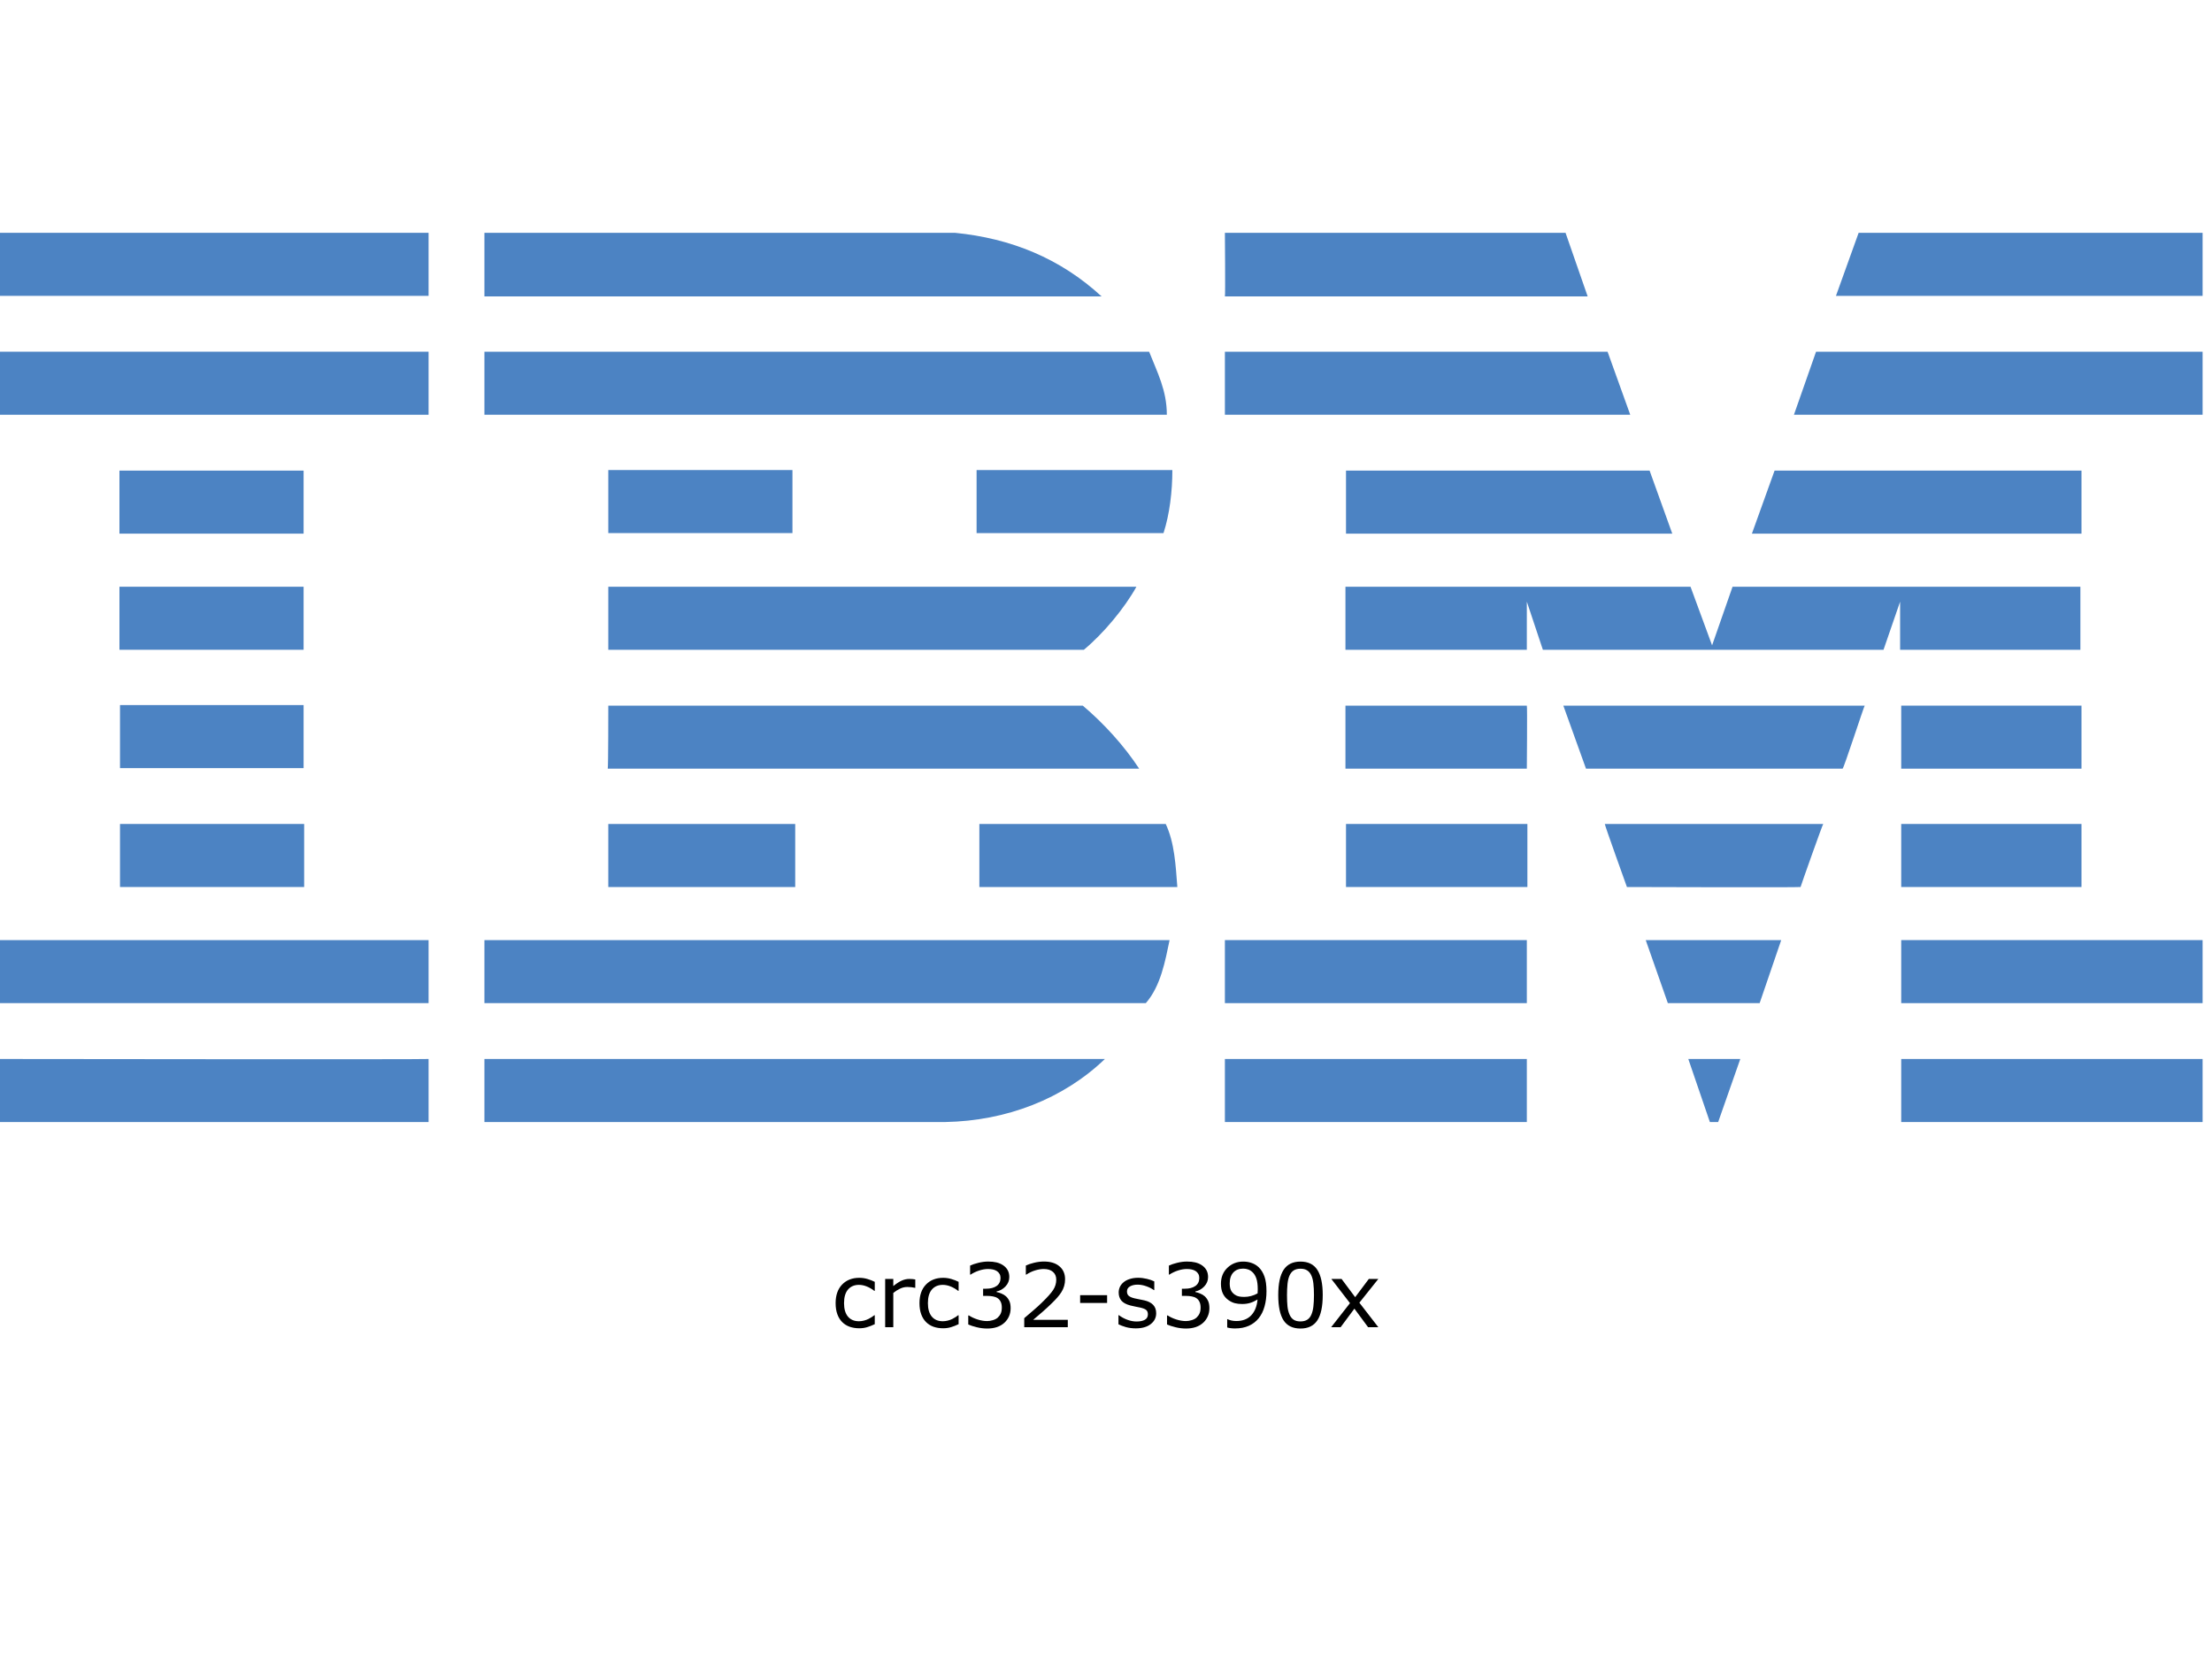
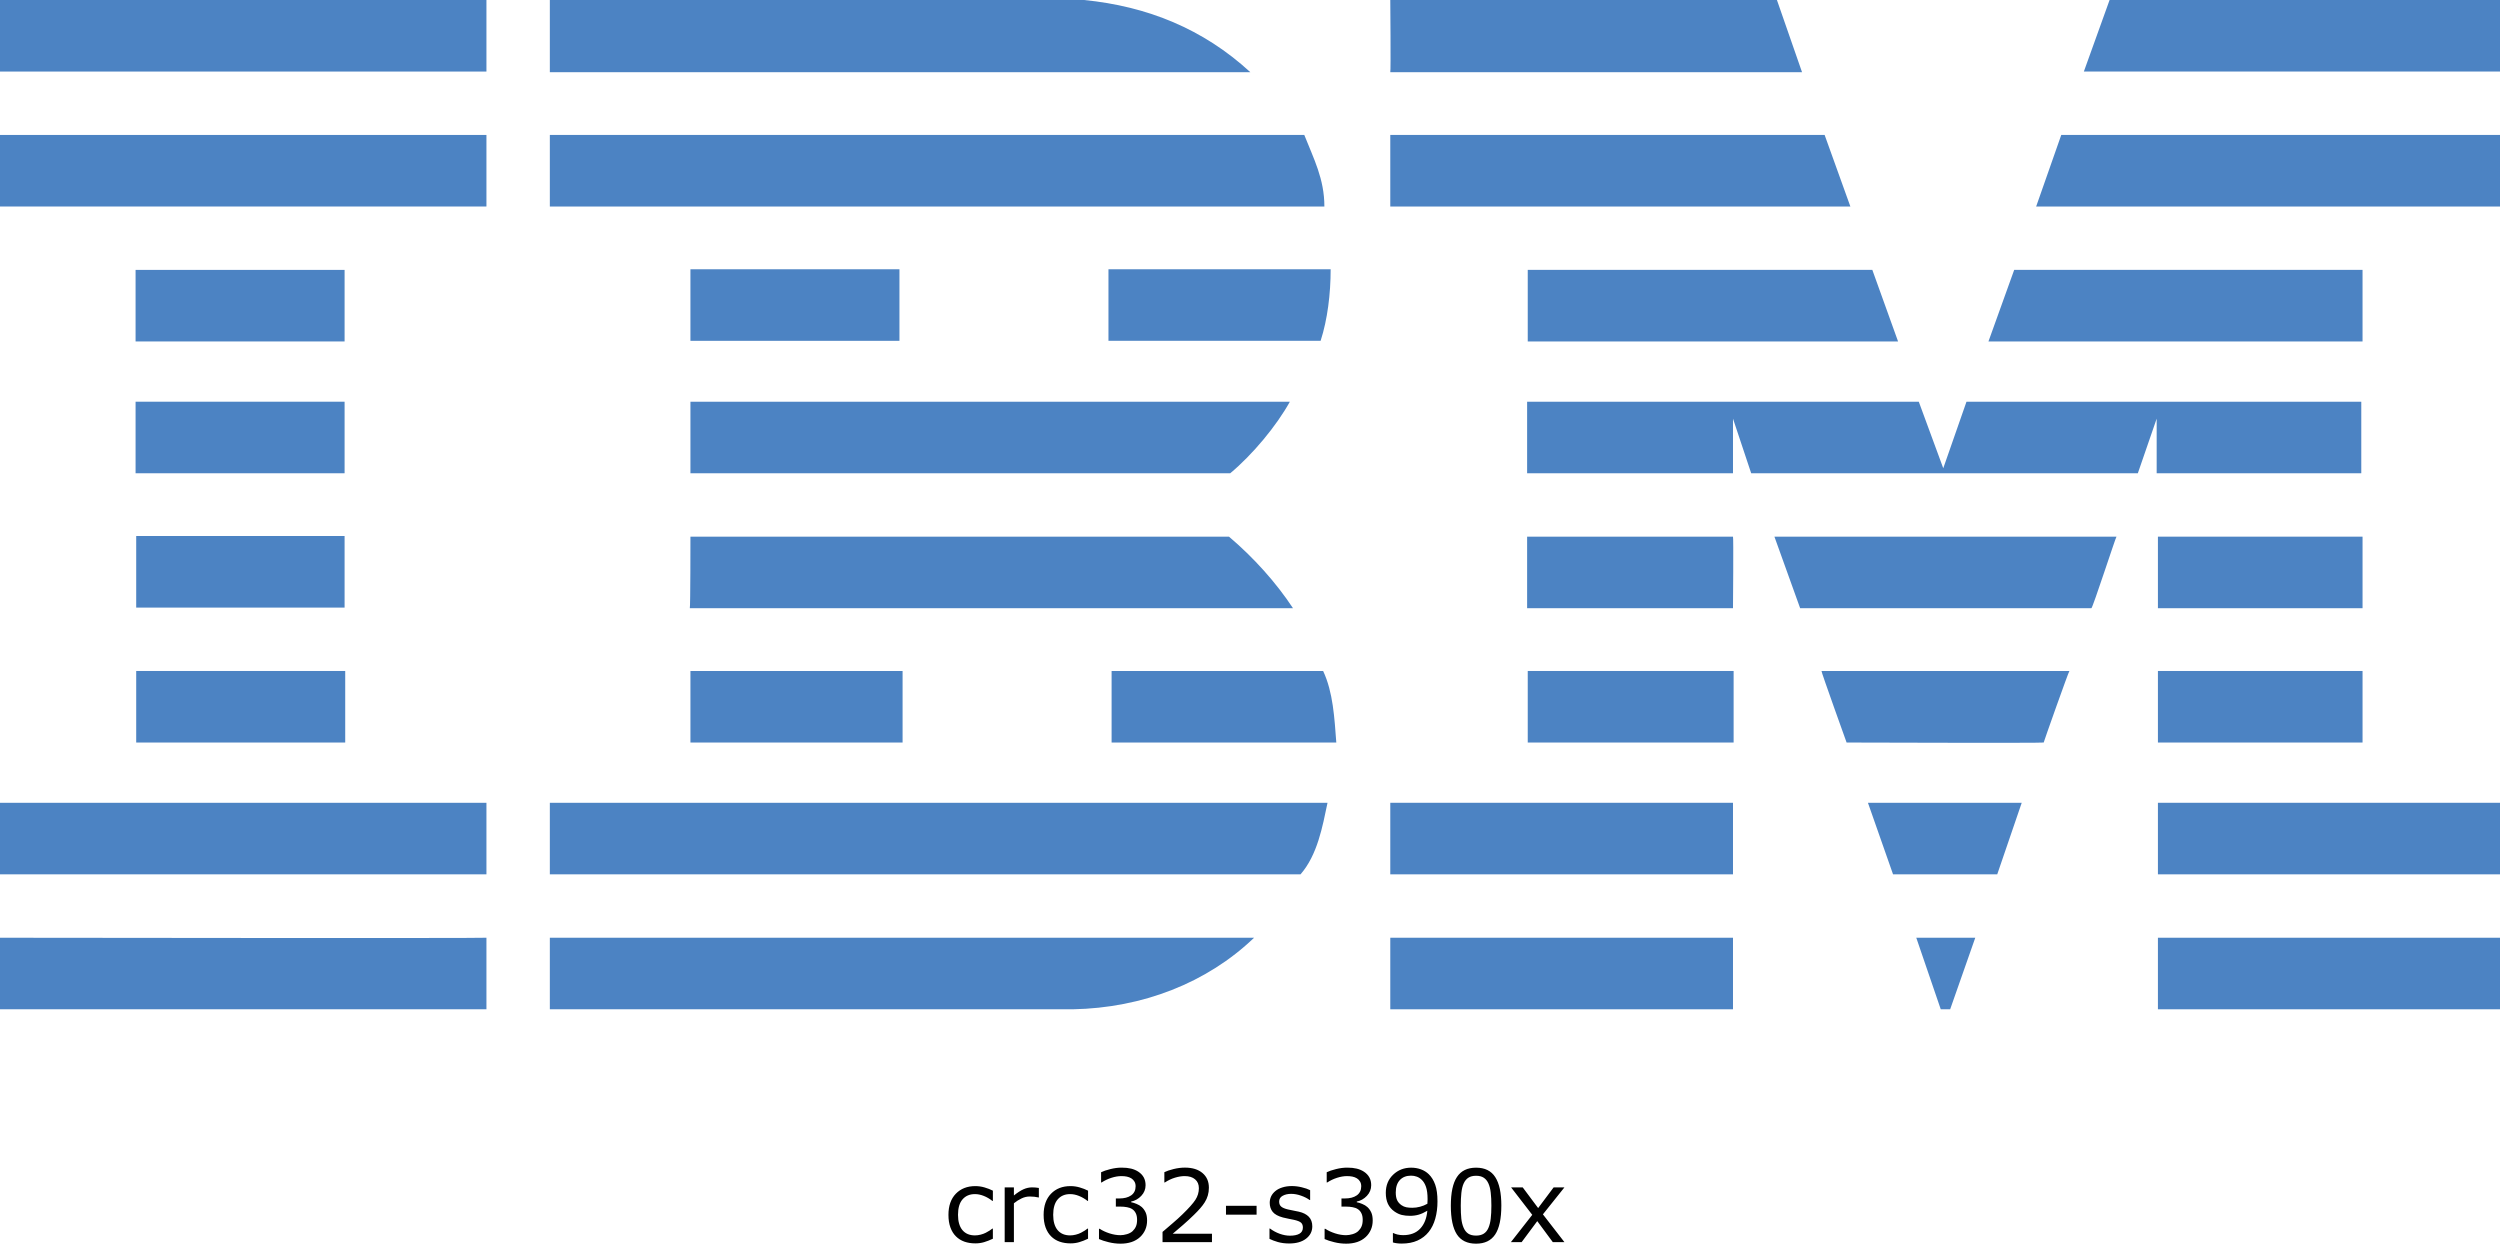
- <svg xmlns="http://www.w3.org/2000/svg" id="Layer_1" x="0px" y="0px" viewBox="0 0 400 300" style="enable-background:new 0 0 400 245;" xml:space="preserve" version="1.1">
+ <svg xmlns="http://www.w3.org/2000/svg" id="Layer_1" x="0px" y="0px" viewBox="0 0 398.3 198.142" xml:space="preserve" version="1.1" width="398.3" height="198.142">
  <defs id="defs31" />
  <style type="text/css" id="style1"> .st0{fill:#4C83C3;} </style>
-   <g id="g31">
-     <polygon class="st0" points="398.3,53.5 332,53.5 336.1,42.1 398.3,42.1 " id="polygon1" />
-     <path class="st0" d="M221.5,42.1l61.6,0l4,11.5c0,0-65.6,0-65.6,0C221.6,53.5,221.5,42.1,221.5,42.1z" id="path1" />
-     <path class="st0" d="M172.7,42.1c10.1,1,19,4.6,26.5,11.5c0,0-111.6,0-111.6,0c0,0,0-11.5,0-11.5L172.7,42.1z" id="path2" />
+   <g id="g31" transform="translate(9.6566519e-5,-42.1)">
+     <polygon class="st0" points="336.1,42.1 398.3,42.1 398.3,53.5 332,53.5 " id="polygon1" />
+     <path class="st0" d="m 221.5,42.1 h 61.6 l 4,11.5 c 0,0 -65.6,0 -65.6,0 0.1,-0.1 0,-11.5 0,-11.5 z" id="path1" />
+     <path class="st0" d="m 172.7,42.1 c 10.1,1 19,4.6 26.5,11.5 0,0 -111.6,0 -111.6,0 0,0 0,-11.5 0,-11.5 z" id="path2" />
    <g id="g3">
      <rect x="0" y="42.1" class="st0" width="77.5" height="11.4" id="rect2" />
-       <path class="st0" d="M38.8,47.8" id="path3" />
+       <path class="st0" d="M 38.8,47.8" id="path3" />
    </g>
-     <path class="st0" d="M398.3,75h-73.9c0,0,4-11.4,4-11.4h69.9V75z" id="path4" />
-     <polygon class="st0" points="294.8,75 221.5,75 221.5,63.6 290.7,63.6 " id="polygon4" />
-     <path class="st0" d="M207.8,63.6c1.5,3.8,3.2,7,3.2,11.4H87.6V63.6H207.8z" id="path5" />
+     <path class="st0" d="m 398.3,75 h -73.9 c 0,0 4,-11.4 4,-11.4 h 69.9 z" id="path4" />
+     <polygon class="st0" points="221.5,63.6 290.7,63.6 294.8,75 221.5,75 " id="polygon4" />
+     <path class="st0" d="m 207.8,63.6 c 1.5,3.8 3.2,7 3.2,11.4 H 87.6 V 63.6 Z" id="path5" />
    <g id="g6">
      <rect x="0" y="63.6" class="st0" width="77.5" height="11.4" id="rect5" />
-       <path class="st0" d="M38.8,69.3" id="path6" />
+       <path class="st0" d="M 38.8,69.3" id="path6" />
    </g>
-     <polygon class="st0" points="316.8,96.5 320.9,85.1 376.4,85.1 376.4,96.5 " id="polygon6" />
-     <polygon class="st0" points="298.3,85.1 302.4,96.5 243.4,96.5 243.4,85.1 " id="polygon7" />
-     <path class="st0" d="M212,85c0,3.9-0.5,8-1.6,11.4h-33.8V85H212z" id="path7" />
+     <polygon class="st0" points="376.4,85.1 376.4,96.5 316.8,96.5 320.9,85.1 " id="polygon6" />
+     <polygon class="st0" points="243.4,96.5 243.4,85.1 298.3,85.1 302.4,96.5 " id="polygon7" />
+     <path class="st0" d="m 212,85 c 0,3.9 -0.5,8 -1.6,11.4 H 176.6 V 85 Z" id="path7" />
    <g id="g8">
      <rect x="21.6" y="85.1" class="st0" width="33.3" height="11.4" id="rect7" />
-       <path class="st0" d="M38.3,90.8" id="path8" />
+       <path class="st0" d="M 38.3,90.8" id="path8" />
    </g>
    <g id="g9">
      <rect x="110" y="85" class="st0" width="33.3" height="11.4" id="rect8" />
-       <path class="st0" d="M126.6,90.8" id="path9" />
+       <path class="st0" d="M 126.6,90.8" id="path9" />
    </g>
-     <path class="st0" d="M276.1,108.8c0,0,0,8.7,0,8.7h-32.8v-11.4h62.4l3.9,10.6c0,0,3.7-10.6,3.7-10.6h62.9v11.4h-32.6 c0,0,0-8.7,0-8.7l-3,8.7l-61.6,0L276.1,108.8z" id="path10" />
-     <path class="st0" d="M110,106.1h95.5v0c-2.1,3.8-5.9,8.4-9.5,11.4c0,0-86,0-86,0C110,117.5,110,106.1,110,106.1z" id="path11" />
+     <path class="st0" d="m 276.1,108.8 c 0,0 0,8.7 0,8.7 h -32.8 v -11.4 h 62.4 l 3.9,10.6 c 0,0 3.7,-10.6 3.7,-10.6 h 62.9 v 11.4 h -32.6 c 0,0 0,-8.7 0,-8.7 l -3,8.7 H 279 Z" id="path10" />
+     <path class="st0" d="m 110,106.1 h 95.5 v 0 c -2.1,3.8 -5.9,8.4 -9.5,11.4 0,0 -86,0 -86,0 z" id="path11" />
    <g id="g12">
      <rect x="21.6" y="106.1" class="st0" width="33.3" height="11.4" id="rect11" />
-       <path class="st0" d="M38.3,111.8" id="path12" />
+       <path class="st0" d="M 38.3,111.8" id="path12" />
    </g>
    <g id="g13">
      <rect x="343.8" y="127.6" class="st0" width="32.6" height="11.4" id="rect12" />
-       <path class="st0" d="M360.1,133.3" id="path13" />
+       <path class="st0" d="M 360.1,133.3" id="path13" />
    </g>
-     <path class="st0" d="M276.1,127.6h-32.8v11.4c0,0,32.8,0,32.8,0C276.1,138.9,276.2,127.6,276.1,127.6z" id="path14" />
-     <path class="st0" d="M337.2,127.6c-0.1,0-3.8,11.4-4,11.4l-46.4,0c0,0-4.1-11.4-4.1-11.4H337.2z" id="path15" />
-     <path class="st0" d="M110,127.6h85.8c3.9,3.3,7.5,7.3,10.2,11.4c0.2,0-96.1,0-96.1,0C110,138.9,110,127.6,110,127.6z" id="path16" />
-     <path class="st0" d="M54.9,138.9v-11.4H21.7c0,0,0,11.4,0,11.4C21.7,138.9,54.9,138.9,54.9,138.9z" id="path17" />
+     <path class="st0" d="M 276.1,127.6 H 243.3 V 139 c 0,0 32.8,0 32.8,0 0,-0.1 0.1,-11.4 0,-11.4 z" id="path14" />
+     <path class="st0" d="m 337.2,127.6 c -0.1,0 -3.8,11.4 -4,11.4 h -46.4 c 0,0 -4.1,-11.4 -4.1,-11.4 z" id="path15" />
+     <path class="st0" d="m 110,127.6 h 85.8 c 3.9,3.3 7.5,7.3 10.2,11.4 0.2,0 -96.1,0 -96.1,0 0.1,-0.1 0.1,-11.4 0.1,-11.4 z" id="path16" />
+     <path class="st0" d="M 54.9,138.9 V 127.5 H 21.7 c 0,0 0,11.4 0,11.4 z" id="path17" />
    <g id="g18">
      <rect x="343.8" y="149" class="st0" width="32.6" height="11.4" id="rect17" />
-       <path class="st0" d="M360.1,154.7" id="path18" />
+       <path class="st0" d="M 360.1,154.7" id="path18" />
    </g>
    <g id="g19">
      <rect x="243.4" y="149" class="st0" width="32.8" height="11.4" id="rect18" />
-       <path class="st0" d="M259.8,154.7" id="path19" />
+       <path class="st0" d="M 259.8,154.7" id="path19" />
    </g>
-     <path class="st0" d="M325.6,160.4c0-0.1,4-11.4,4.1-11.4h-39.5c-0.1,0,4,11.4,4,11.4S325.6,160.5,325.6,160.4z" id="path20" />
-     <path class="st0" d="M110,160.4c0,0,0-11.4,0-11.4h33.8c0,0,0,11.4,0,11.4C143.7,160.4,110,160.4,110,160.4z" id="path21" />
-     <path class="st0" d="M210.8,149c1.6,3.4,1.8,7.5,2.1,11.4h-35.8V149H210.8z" id="path22" />
+     <path class="st0" d="m 325.6,160.4 c 0,-0.1 4,-11.4 4.1,-11.4 h -39.5 c -0.1,0 4,11.4 4,11.4 0,0 31.4,0.1 31.4,0 z" id="path20" />
+     <path class="st0" d="m 110,160.4 c 0,0 0,-11.4 0,-11.4 h 33.8 c 0,0 0,11.4 0,11.4 -0.1,0 -33.8,0 -33.8,0 z" id="path21" />
+     <path class="st0" d="m 210.8,149 c 1.6,3.4 1.8,7.5 2.1,11.4 H 177.1 V 149 Z" id="path22" />
    <g id="g23">
      <rect x="21.7" y="149" class="st0" width="33.3" height="11.4" id="rect22" />
-       <path class="st0" d="M38.3,154.7" id="path23" />
+       <path class="st0" d="M 38.3,154.7" id="path23" />
    </g>
    <g id="g24">
      <rect x="343.8" y="170" class="st0" width="54.5" height="11.4" id="rect23" />
-       <path class="st0" d="M371,175.7" id="path24" />
+       <path class="st0" d="M 371,175.7" id="path24" />
    </g>
    <g id="g25">
      <rect x="221.5" y="170" class="st0" width="54.6" height="11.4" id="rect24" />
-       <path class="st0" d="M248.8,175.7" id="path25" />
+       <path class="st0" d="M 248.8,175.7" id="path25" />
    </g>
-     <polygon class="st0" points="318.2,181.4 301.6,181.4 297.6,170 322.1,170 " id="polygon25" />
-     <path class="st0" d="M0,170v11.4h77.5c0,0,0-11.4,0-11.4C77.5,170-0.1,170,0,170z" id="path26" />
-     <path class="st0" d="M211.5,170c-0.8,3.8-1.6,8.3-4.3,11.4l-1,0H87.6V170H211.5z" id="path27" />
-     <polygon class="st0" points="310.7,202.9 309.2,202.9 305.3,191.5 314.7,191.5 " id="polygon27" />
+     <polygon class="st0" points="297.6,170 322.1,170 318.2,181.4 301.6,181.4 " id="polygon25" />
+     <path class="st0" d="m 0,170 v 11.4 h 77.5 c 0,0 0,-11.4 0,-11.4 0,0 -77.6,0 -77.5,0 z" id="path26" />
+     <path class="st0" d="m 211.5,170 c -0.8,3.8 -1.6,8.3 -4.3,11.4 h -1 H 87.6 V 170 Z" id="path27" />
+     <polygon class="st0" points="305.3,191.5 314.7,191.5 310.7,202.9 309.2,202.9 " id="polygon27" />
    <g id="g28">
      <rect x="343.8" y="191.5" class="st0" width="54.5" height="11.4" id="rect27" />
-       <path class="st0" d="M371,197.2" id="path28" />
+       <path class="st0" d="M 371,197.2" id="path28" />
    </g>
-     <path class="st0" d="M87.6,202.9v-11.4c0,0,111.9,0,112.2,0c-7.5,7.2-17.8,11.2-28.9,11.4L87.6,202.9" id="path29" />
+     <path class="st0" d="m 87.6,202.9 v -11.4 c 0,0 111.9,0 112.2,0 -7.5,7.2 -17.8,11.2 -28.9,11.4 H 87.6" id="path29" />
    <g id="g30">
      <rect x="221.5" y="191.5" class="st0" width="54.6" height="11.4" id="rect29" />
-       <path class="st0" d="M248.8,197.2" id="path30" />
+       <path class="st0" d="M 248.8,197.2" id="path30" />
    </g>
-     <path class="st0" d="M77.5,191.5c0,0,0,11.4,0,11.4c0,0-77.4,0-77.5,0c0,0,0-11.4,0-11.4S77.4,191.6,77.5,191.5z" id="path31" />
+     <path class="st0" d="m 77.5,191.5 c 0,0 0,11.4 0,11.4 0,0 -77.4,0 -77.5,0 0,0 0,-11.4 0,-11.4 0,0 77.4,0.1 77.5,0 z" id="path31" />
  </g>
-   <path d="m 158.184,239.453 q -0.734,0.352 -1.398,0.547 -0.656,0.195 -1.398,0.195 -0.945,0 -1.734,-0.273 -0.789,-0.281 -1.352,-0.844 -0.57,-0.562 -0.883,-1.422 -0.312,-0.859 -0.312,-2.008 0,-2.141 1.172,-3.359 1.18,-1.219 3.109,-1.219 0.75,0 1.469,0.211 0.727,0.211 1.328,0.516 v 1.633 h -0.078 q -0.672,-0.523 -1.391,-0.805 -0.711,-0.281 -1.391,-0.281 -1.25,0 -1.977,0.844 -0.719,0.836 -0.719,2.461 0,1.578 0.703,2.43 0.711,0.844 1.992,0.844 0.445,0 0.906,-0.117 0.461,-0.117 0.828,-0.305 0.32,-0.164 0.602,-0.344 0.281,-0.188 0.445,-0.32 h 0.078 z m 7.328,-6.578 h -0.078 q -0.328,-0.078 -0.641,-0.109 -0.305,-0.039 -0.727,-0.039 -0.68,0 -1.312,0.305 -0.633,0.297 -1.219,0.773 V 240 h -1.469 v -8.727 h 1.469 v 1.289 q 0.875,-0.703 1.539,-0.992 0.672,-0.297 1.367,-0.297 0.383,0 0.555,0.023 0.172,0.016 0.516,0.07 z m 7.836,6.578 q -0.734,0.352 -1.398,0.547 -0.656,0.195 -1.398,0.195 -0.945,0 -1.734,-0.273 -0.789,-0.281 -1.352,-0.844 -0.57,-0.562 -0.883,-1.422 -0.312,-0.859 -0.312,-2.008 0,-2.141 1.172,-3.359 1.18,-1.219 3.109,-1.219 0.75,0 1.469,0.211 0.727,0.211 1.328,0.516 v 1.633 h -0.078 q -0.672,-0.523 -1.391,-0.805 -0.711,-0.281 -1.391,-0.281 -1.25,0 -1.977,0.844 -0.719,0.836 -0.719,2.461 0,1.578 0.703,2.43 0.711,0.844 1.992,0.844 0.445,0 0.906,-0.117 0.461,-0.117 0.828,-0.305 0.32,-0.164 0.602,-0.344 0.281,-0.188 0.445,-0.32 h 0.078 z m 8.547,-5.055 q 0.375,0.336 0.617,0.844 0.242,0.508 0.242,1.312 0,0.797 -0.289,1.461 -0.289,0.664 -0.812,1.156 -0.586,0.547 -1.383,0.812 -0.789,0.258 -1.734,0.258 -0.969,0 -1.906,-0.234 -0.938,-0.227 -1.539,-0.5 V 237.875 h 0.117 q 0.664,0.438 1.562,0.727 0.898,0.289 1.734,0.289 0.492,0 1.047,-0.164 0.555,-0.164 0.898,-0.484 0.359,-0.344 0.531,-0.758 0.18,-0.414 0.18,-1.047 0,-0.625 -0.203,-1.031 -0.195,-0.414 -0.547,-0.648 -0.352,-0.242 -0.852,-0.328 -0.5,-0.094 -1.078,-0.094 h -0.703 v -1.297 h 0.547 q 1.188,0 1.891,-0.492 0.711,-0.5 0.711,-1.453 0,-0.422 -0.18,-0.734 -0.18,-0.32 -0.5,-0.523 -0.336,-0.203 -0.719,-0.281 -0.383,-0.078 -0.867,-0.078 -0.742,0 -1.578,0.266 -0.836,0.266 -1.578,0.75 h -0.078 v -1.633 q 0.555,-0.273 1.477,-0.5 0.93,-0.234 1.797,-0.234 0.852,0 1.5,0.156 0.648,0.156 1.172,0.5 0.562,0.375 0.852,0.906 0.289,0.531 0.289,1.242 0,0.969 -0.688,1.695 -0.68,0.719 -1.609,0.906 v 0.109 q 0.375,0.062 0.859,0.266 0.484,0.195 0.82,0.492 z M 193.09,240 h -7.875 v -1.633 q 0.82,-0.703 1.641,-1.406 0.828,-0.703 1.539,-1.398 1.5,-1.453 2.055,-2.305 0.555,-0.859 0.555,-1.852 0,-0.906 -0.602,-1.414 -0.594,-0.516 -1.664,-0.516 -0.711,0 -1.539,0.25 -0.828,0.25 -1.617,0.766 h -0.078 v -1.641 q 0.555,-0.273 1.477,-0.5 0.93,-0.227 1.797,-0.227 1.789,0 2.805,0.867 1.016,0.859 1.016,2.336 0,0.664 -0.172,1.242 -0.164,0.57 -0.492,1.086 -0.305,0.484 -0.719,0.953 -0.406,0.469 -0.992,1.039 -0.836,0.82 -1.727,1.594 -0.891,0.766 -1.664,1.422 h 6.258 z m 7.109,-4.383 h -4.875 v -1.414 h 4.875 z m 8.875,1.867 q 0,1.195 -0.992,1.961 -0.984,0.766 -2.695,0.766 -0.969,0 -1.781,-0.227 -0.805,-0.234 -1.352,-0.508 v -1.648 h 0.078 q 0.695,0.523 1.547,0.836 0.852,0.305 1.633,0.305 0.969,0 1.516,-0.312 0.547,-0.312 0.547,-0.984 0,-0.516 -0.297,-0.781 -0.297,-0.266 -1.141,-0.453 -0.312,-0.07 -0.82,-0.164 -0.5,-0.094 -0.914,-0.203 -1.148,-0.305 -1.633,-0.891 -0.477,-0.594 -0.477,-1.453 0,-0.539 0.219,-1.016 0.227,-0.477 0.68,-0.852 0.438,-0.367 1.109,-0.578 0.68,-0.219 1.516,-0.219 0.781,0 1.578,0.195 0.805,0.188 1.336,0.461 v 1.57 h -0.078 q -0.562,-0.414 -1.367,-0.695 -0.805,-0.289 -1.578,-0.289 -0.805,0 -1.359,0.312 -0.555,0.305 -0.555,0.914 0,0.539 0.336,0.812 0.328,0.273 1.062,0.445 0.406,0.094 0.906,0.188 0.508,0.094 0.844,0.172 1.023,0.234 1.578,0.805 0.555,0.578 0.555,1.531 z m 8.766,-3.086 q 0.375,0.336 0.617,0.844 0.242,0.508 0.242,1.312 0,0.797 -0.289,1.461 -0.289,0.664 -0.812,1.156 -0.586,0.547 -1.383,0.812 -0.789,0.258 -1.734,0.258 -0.969,0 -1.906,-0.234 -0.938,-0.227 -1.539,-0.5 V 237.875 h 0.117 q 0.664,0.438 1.562,0.727 0.898,0.289 1.734,0.289 0.492,0 1.047,-0.164 0.555,-0.164 0.898,-0.484 0.359,-0.344 0.531,-0.758 0.18,-0.414 0.18,-1.047 0,-0.625 -0.203,-1.031 -0.195,-0.414 -0.547,-0.648 -0.352,-0.242 -0.852,-0.328 -0.5,-0.094 -1.078,-0.094 h -0.703 v -1.297 h 0.547 q 1.188,0 1.891,-0.492 0.711,-0.5 0.711,-1.453 0,-0.422 -0.18,-0.734 -0.18,-0.32 -0.5,-0.523 -0.336,-0.203 -0.719,-0.281 -0.383,-0.078 -0.867,-0.078 -0.742,0 -1.578,0.266 -0.836,0.266 -1.578,0.75 h -0.078 v -1.633 q 0.555,-0.273 1.477,-0.5 0.93,-0.234 1.797,-0.234 0.852,0 1.5,0.156 0.648,0.156 1.172,0.5 0.562,0.375 0.852,0.906 0.289,0.531 0.289,1.242 0,0.969 -0.688,1.695 -0.68,0.719 -1.609,0.906 v 0.109 q 0.375,0.062 0.859,0.266 0.484,0.195 0.82,0.492 z m 11.18,-0.914 q 0,1.523 -0.352,2.766 -0.344,1.242 -1.047,2.117 -0.711,0.891 -1.781,1.375 -1.07,0.484 -2.516,0.484 -0.406,0 -0.766,-0.047 -0.359,-0.039 -0.641,-0.133 v -1.492 h 0.078 q 0.227,0.117 0.641,0.227 0.414,0.102 0.922,0.102 1.727,0 2.703,-1.031 0.984,-1.039 1.141,-2.859 -0.727,0.438 -1.367,0.625 -0.641,0.188 -1.398,0.188 -0.719,0 -1.305,-0.141 -0.578,-0.141 -1.164,-0.547 -0.688,-0.477 -1.039,-1.211 -0.344,-0.734 -0.344,-1.758 0,-1.781 1.172,-2.898 1.172,-1.117 2.859,-1.117 0.844,0 1.562,0.266 0.719,0.258 1.258,0.781 0.664,0.648 1.023,1.672 0.359,1.016 0.359,2.633 z m -1.578,-0.336 q 0,-1.211 -0.25,-1.945 -0.25,-0.734 -0.688,-1.141 -0.367,-0.352 -0.789,-0.5 -0.422,-0.156 -0.914,-0.156 -1.125,0 -1.781,0.703 -0.648,0.703 -0.648,1.977 0,0.742 0.211,1.211 0.211,0.469 0.711,0.82 0.352,0.242 0.773,0.328 0.422,0.078 0.938,0.078 0.609,0 1.234,-0.164 0.625,-0.164 1.172,-0.477 0.008,-0.164 0.016,-0.32 0.016,-0.164 0.016,-0.414 z m 11.75,1.031 q 0,3.133 -0.984,4.602 -0.977,1.461 -3.039,1.461 -2.094,0 -3.062,-1.484 -0.961,-1.484 -0.961,-4.562 0,-3.102 0.977,-4.578 0.977,-1.484 3.047,-1.484 2.094,0 3.055,1.508 0.969,1.5 0.969,4.539 z m -2.055,3.547 q 0.273,-0.633 0.367,-1.484 0.102,-0.859 0.102,-2.062 0,-1.188 -0.102,-2.062 -0.094,-0.875 -0.375,-1.484 -0.273,-0.602 -0.75,-0.906 -0.469,-0.305 -1.211,-0.305 -0.734,0 -1.219,0.305 -0.477,0.305 -0.758,0.922 -0.266,0.578 -0.367,1.508 -0.094,0.93 -0.094,2.039 0,1.219 0.086,2.039 0.086,0.82 0.367,1.469 0.258,0.609 0.727,0.93 0.477,0.32 1.258,0.32 0.734,0 1.219,-0.305 0.484,-0.305 0.75,-0.922 z M 249.246,240 h -1.852 L 244.918,236.648 242.426,240 h -1.711 l 3.406,-4.352 -3.375,-4.375 h 1.852 l 2.461,3.297 2.469,-3.297 h 1.719 l -3.43,4.297 z" id="text31" style="font-size:16px;text-anchor:middle" aria-label="crc32-s390x" />
+   <path d="m 158.184,197.353 q -0.734,0.352 -1.398,0.547 -0.656,0.195 -1.398,0.195 -0.945,0 -1.734,-0.273 -0.789,-0.281 -1.352,-0.844 -0.57,-0.562 -0.883,-1.422 -0.312,-0.859 -0.312,-2.008 0,-2.141 1.172,-3.359 1.18,-1.219 3.109,-1.219 0.75,0 1.469,0.211 0.727,0.211 1.328,0.516 v 1.633 h -0.078 q -0.672,-0.523 -1.391,-0.805 -0.711,-0.281 -1.391,-0.281 -1.25,0 -1.977,0.844 -0.719,0.836 -0.719,2.461 0,1.578 0.703,2.43 0.711,0.844 1.992,0.844 0.445,0 0.906,-0.117 0.461,-0.117 0.828,-0.305 0.32,-0.164 0.602,-0.344 0.281,-0.188 0.445,-0.32 h 0.078 z m 7.328,-6.578 h -0.078 q -0.328,-0.078 -0.641,-0.109 -0.305,-0.039 -0.727,-0.039 -0.68,0 -1.312,0.305 -0.633,0.297 -1.219,0.773 v 6.195 h -1.469 v -8.727 h 1.469 v 1.289 q 0.875,-0.703 1.539,-0.992 0.672,-0.297 1.367,-0.297 0.383,0 0.555,0.023 0.172,0.016 0.516,0.07 z m 7.836,6.578 q -0.734,0.352 -1.398,0.547 -0.656,0.195 -1.398,0.195 -0.945,0 -1.734,-0.273 -0.789,-0.281 -1.352,-0.844 -0.57,-0.562 -0.883,-1.422 -0.312,-0.859 -0.312,-2.008 0,-2.141 1.172,-3.359 1.18,-1.219 3.109,-1.219 0.75,0 1.469,0.211 0.727,0.211 1.328,0.516 v 1.633 h -0.078 q -0.672,-0.523 -1.391,-0.805 -0.711,-0.281 -1.391,-0.281 -1.25,0 -1.977,0.844 -0.719,0.836 -0.719,2.461 0,1.578 0.703,2.43 0.711,0.844 1.992,0.844 0.445,0 0.906,-0.117 0.461,-0.117 0.828,-0.305 0.32,-0.164 0.602,-0.344 0.281,-0.188 0.445,-0.32 h 0.078 z m 8.547,-5.055 q 0.375,0.336 0.617,0.844 0.242,0.508 0.242,1.312 0,0.797 -0.289,1.461 -0.289,0.664 -0.812,1.156 -0.586,0.547 -1.383,0.812 -0.789,0.258 -1.734,0.258 -0.969,0 -1.906,-0.234 -0.938,-0.227 -1.539,-0.5 v -1.633 h 0.117 q 0.664,0.438 1.562,0.727 0.898,0.289 1.734,0.289 0.492,0 1.047,-0.164 0.555,-0.164 0.898,-0.484 0.359,-0.344 0.531,-0.758 0.18,-0.414 0.18,-1.047 0,-0.625 -0.203,-1.031 -0.195,-0.414 -0.547,-0.648 -0.352,-0.242 -0.852,-0.328 -0.5,-0.094 -1.078,-0.094 h -0.703 v -1.297 h 0.547 q 1.188,0 1.891,-0.492 0.711,-0.5 0.711,-1.453 0,-0.422 -0.18,-0.734 -0.18,-0.32 -0.5,-0.523 -0.336,-0.203 -0.719,-0.281 -0.383,-0.078 -0.867,-0.078 -0.742,0 -1.578,0.266 -0.836,0.266 -1.578,0.75 h -0.078 v -1.633 q 0.555,-0.273 1.477,-0.5 0.93,-0.234 1.797,-0.234 0.852,0 1.5,0.156 0.648,0.156 1.172,0.5 0.562,0.375 0.852,0.906 0.289,0.531 0.289,1.242 0,0.969 -0.688,1.695 -0.68,0.719 -1.609,0.906 v 0.109 q 0.375,0.062 0.859,0.266 0.484,0.195 0.82,0.492 z m 11.195,5.602 h -7.875 v -1.633 q 0.82,-0.703 1.641,-1.406 0.828,-0.703 1.539,-1.398 1.5,-1.453 2.055,-2.305 0.555,-0.859 0.555,-1.852 0,-0.906 -0.602,-1.414 -0.594,-0.516 -1.664,-0.516 -0.711,0 -1.539,0.25 -0.828,0.25 -1.617,0.766 h -0.078 v -1.641 q 0.555,-0.273 1.477,-0.5 0.93,-0.227 1.797,-0.227 1.789,0 2.805,0.867 1.016,0.859 1.016,2.336 0,0.664 -0.172,1.242 -0.164,0.57 -0.492,1.086 -0.305,0.484 -0.719,0.953 -0.406,0.469 -0.992,1.039 -0.836,0.82 -1.727,1.594 -0.891,0.766 -1.664,1.422 h 6.258 z m 7.109,-4.383 h -4.875 v -1.414 h 4.875 z m 8.875,1.867 q 0,1.195 -0.992,1.961 -0.984,0.766 -2.695,0.766 -0.969,0 -1.781,-0.227 -0.805,-0.234 -1.352,-0.508 v -1.648 h 0.078 q 0.695,0.523 1.547,0.836 0.852,0.305 1.633,0.305 0.969,0 1.516,-0.312 0.547,-0.312 0.547,-0.984 0,-0.516 -0.297,-0.781 -0.297,-0.266 -1.141,-0.453 -0.312,-0.07 -0.82,-0.164 -0.5,-0.094 -0.914,-0.203 -1.148,-0.305 -1.633,-0.891 -0.477,-0.594 -0.477,-1.453 0,-0.539 0.219,-1.016 0.227,-0.477 0.68,-0.852 0.438,-0.367 1.109,-0.578 0.68,-0.219 1.516,-0.219 0.781,0 1.578,0.195 0.805,0.188 1.336,0.461 v 1.57 h -0.078 q -0.562,-0.414 -1.367,-0.695 -0.805,-0.289 -1.578,-0.289 -0.805,0 -1.359,0.312 -0.555,0.305 -0.555,0.914 0,0.539 0.336,0.812 0.328,0.273 1.062,0.445 0.406,0.094 0.906,0.188 0.508,0.094 0.844,0.172 1.023,0.234 1.578,0.805 0.555,0.578 0.555,1.531 z m 8.766,-3.086 q 0.375,0.336 0.617,0.844 0.242,0.508 0.242,1.312 0,0.797 -0.289,1.461 -0.289,0.664 -0.812,1.156 -0.586,0.547 -1.383,0.812 -0.789,0.258 -1.734,0.258 -0.969,0 -1.906,-0.234 -0.938,-0.227 -1.539,-0.5 v -1.633 h 0.117 q 0.664,0.438 1.562,0.727 0.898,0.289 1.734,0.289 0.492,0 1.047,-0.164 0.555,-0.164 0.898,-0.484 0.359,-0.344 0.531,-0.758 0.18,-0.414 0.18,-1.047 0,-0.625 -0.203,-1.031 -0.195,-0.414 -0.547,-0.648 -0.352,-0.242 -0.852,-0.328 -0.5,-0.094 -1.078,-0.094 h -0.703 v -1.297 h 0.547 q 1.188,0 1.891,-0.492 0.711,-0.5 0.711,-1.453 0,-0.422 -0.18,-0.734 -0.18,-0.32 -0.5,-0.523 -0.336,-0.203 -0.719,-0.281 -0.383,-0.078 -0.867,-0.078 -0.742,0 -1.578,0.266 -0.836,0.266 -1.578,0.75 h -0.078 v -1.633 q 0.555,-0.273 1.477,-0.5 0.93,-0.234 1.797,-0.234 0.852,0 1.5,0.156 0.648,0.156 1.172,0.5 0.562,0.375 0.852,0.906 0.289,0.531 0.289,1.242 0,0.969 -0.688,1.695 -0.68,0.719 -1.609,0.906 v 0.109 q 0.375,0.062 0.859,0.266 0.484,0.195 0.82,0.492 z m 11.18,-0.914 q 0,1.523 -0.352,2.766 -0.344,1.242 -1.047,2.117 -0.711,0.891 -1.781,1.375 -1.07,0.484 -2.516,0.484 -0.406,0 -0.766,-0.047 -0.359,-0.039 -0.641,-0.133 v -1.492 h 0.078 q 0.227,0.117 0.641,0.227 0.414,0.102 0.922,0.102 1.727,0 2.703,-1.031 0.984,-1.039 1.141,-2.859 -0.727,0.438 -1.367,0.625 -0.641,0.188 -1.398,0.188 -0.719,0 -1.305,-0.141 -0.578,-0.141 -1.164,-0.547 -0.688,-0.477 -1.039,-1.211 -0.344,-0.734 -0.344,-1.758 0,-1.781 1.172,-2.898 1.172,-1.117 2.859,-1.117 0.844,0 1.562,0.266 0.719,0.258 1.258,0.781 0.664,0.648 1.023,1.672 0.359,1.016 0.359,2.633 z m -1.578,-0.336 q 0,-1.211 -0.25,-1.945 -0.25,-0.734 -0.688,-1.141 -0.367,-0.352 -0.789,-0.5 -0.422,-0.156 -0.914,-0.156 -1.125,0 -1.781,0.703 -0.648,0.703 -0.648,1.977 0,0.742 0.211,1.211 0.211,0.469 0.711,0.82 0.352,0.242 0.773,0.328 0.422,0.078 0.938,0.078 0.609,0 1.234,-0.164 0.625,-0.164 1.172,-0.477 0.008,-0.164 0.016,-0.32 0.016,-0.164 0.016,-0.414 z m 11.75,1.031 q 0,3.133 -0.984,4.602 -0.977,1.461 -3.039,1.461 -2.094,0 -3.062,-1.484 -0.961,-1.484 -0.961,-4.562 0,-3.102 0.977,-4.578 0.977,-1.484 3.047,-1.484 2.094,0 3.055,1.508 0.969,1.5 0.969,4.539 z m -2.055,3.547 q 0.273,-0.633 0.367,-1.484 0.102,-0.859 0.102,-2.062 0,-1.188 -0.102,-2.062 -0.094,-0.875 -0.375,-1.484 -0.273,-0.602 -0.75,-0.906 -0.469,-0.305 -1.211,-0.305 -0.734,0 -1.219,0.305 -0.477,0.305 -0.758,0.922 -0.266,0.578 -0.367,1.508 -0.094,0.93 -0.094,2.039 0,1.219 0.086,2.039 0.086,0.82 0.367,1.469 0.258,0.609 0.727,0.93 0.477,0.32 1.258,0.32 0.734,0 1.219,-0.305 0.484,-0.305 0.75,-0.922 z m 12.109,2.273 h -1.852 l -2.477,-3.352 -2.492,3.352 h -1.711 l 3.406,-4.352 -3.375,-4.375 h 1.852 l 2.461,3.297 2.469,-3.297 h 1.719 l -3.43,4.297 z" id="text31" style="font-size:16px;text-anchor:middle" aria-label="crc32-s390x" />
</svg>
